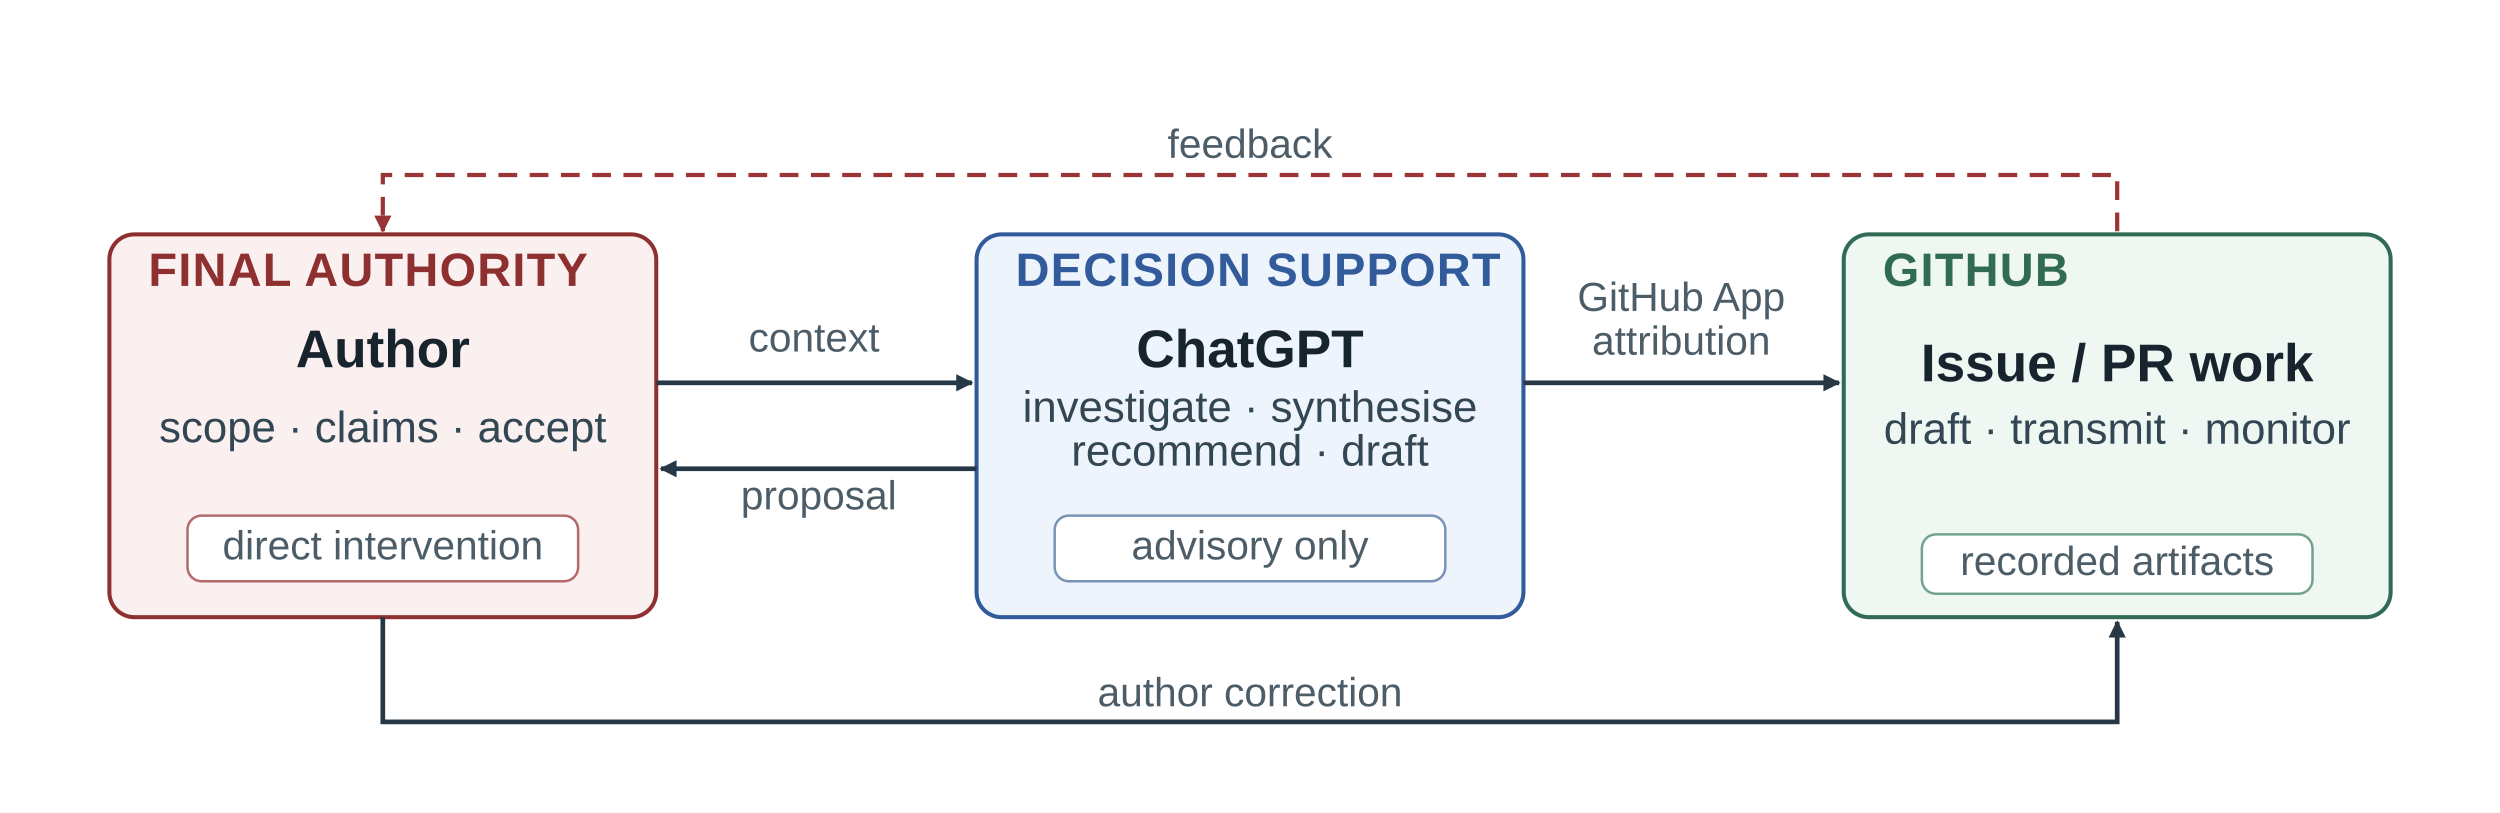
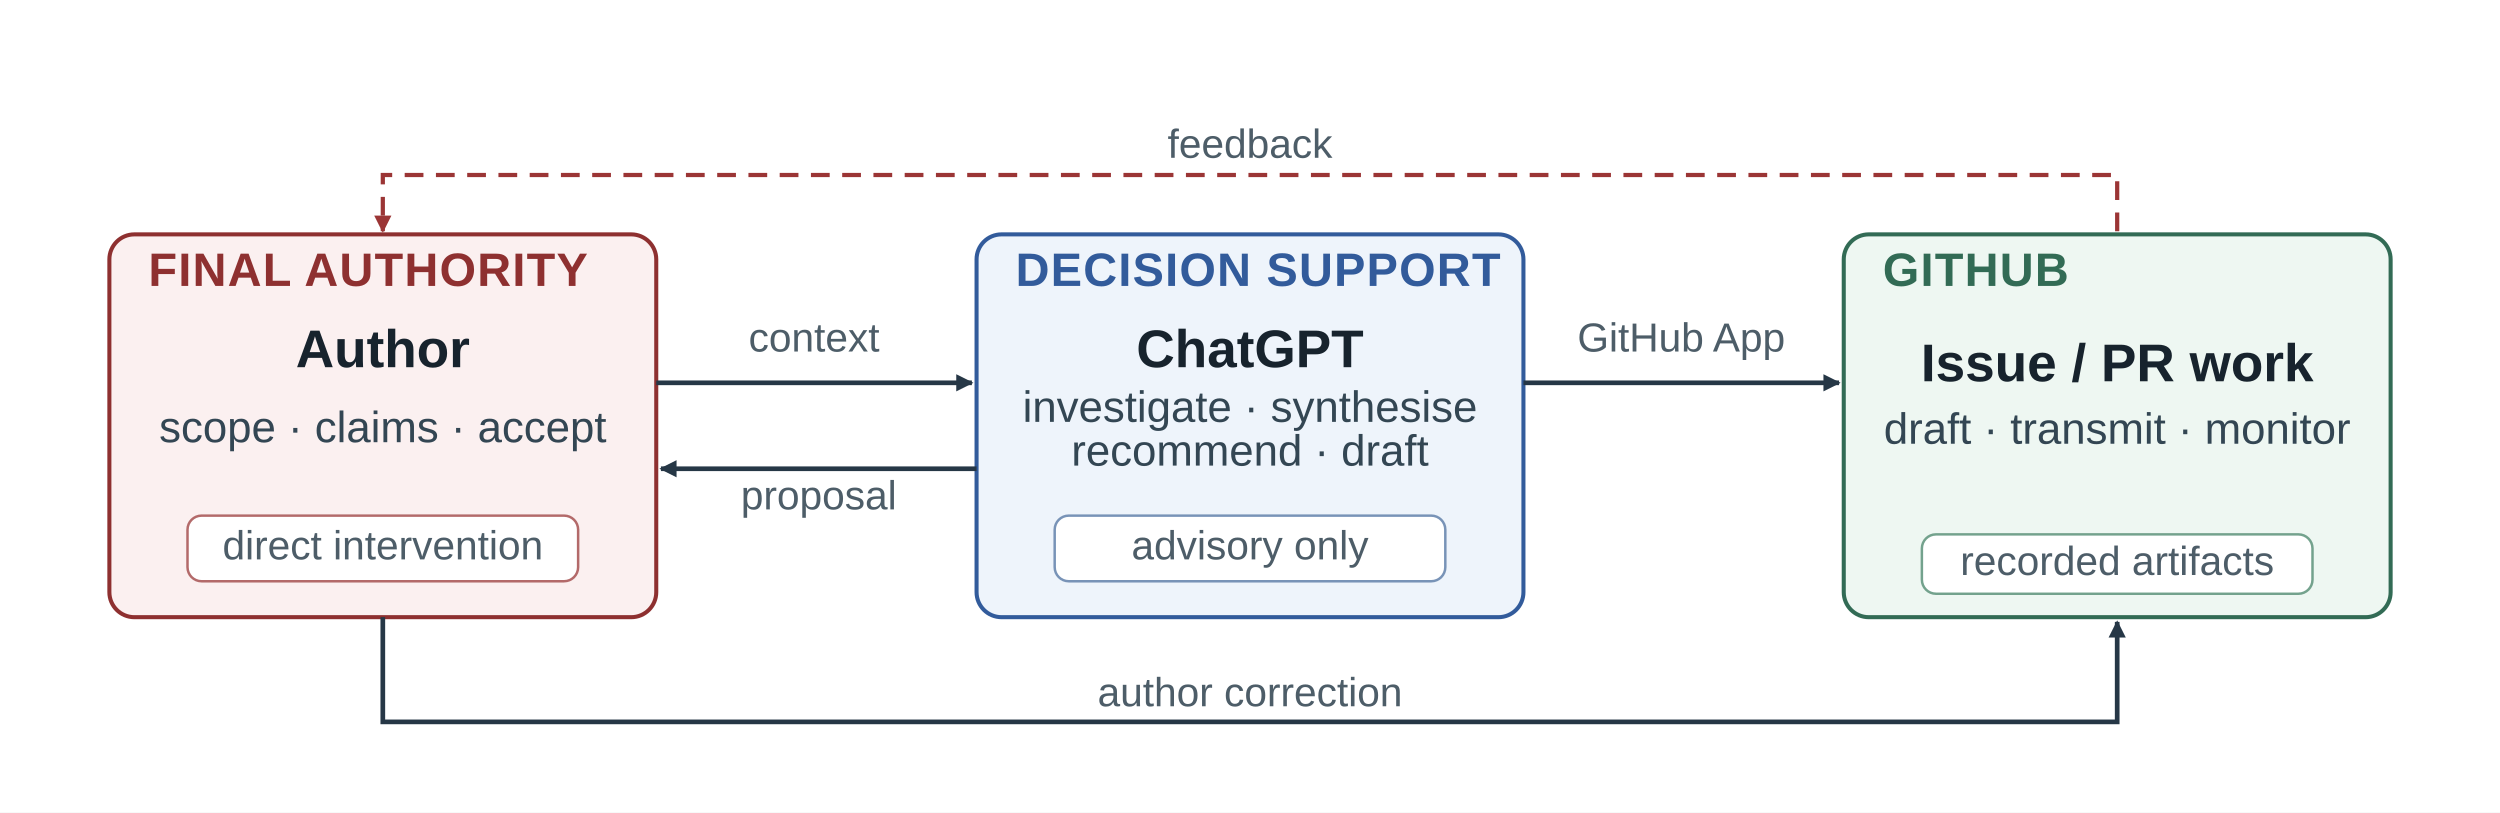
<svg xmlns="http://www.w3.org/2000/svg" width="1600" height="520" viewBox="0 0 1600 520" role="img" aria-labelledby="title desc">
  <defs>
    <marker id="arrow" markerWidth="11" markerHeight="11" refX="10" refY="5.5" orient="auto" markerUnits="userSpaceOnUse">
      <path d="M0,0 L11,5.5 L0,11 Z" fill="#263746" />
    </marker>
    <marker id="feedback" markerWidth="11" markerHeight="11" refX="10" refY="5.5" orient="auto" markerUnits="userSpaceOnUse">
      <path d="M0,0 L11,5.5 L0,11 Z" fill="#9b3535" />
    </marker>
    <style>
      .title { font: 700 32px Arial, Helvetica, sans-serif; fill: #17232d; }
      .layer { font: 700 30px Arial, Helvetica, sans-serif; letter-spacing: 0.8px; }
      .head { font: 700 34px Arial, Helvetica, sans-serif; fill: #17232d; }
      .body { font: 28px Arial, Helvetica, sans-serif; fill: #334653; }
      .small { font: 26px Arial, Helvetica, sans-serif; fill: #4d5d68; }
      .flow { fill: none; stroke: #263746; stroke-width: 3; marker-end: url(#arrow); }
      .return { fill: none; stroke: #9b3535; stroke-width: 2.7; stroke-dasharray: 12 8; marker-end: url(#feedback); }
    </style>
  </defs>
  <rect width="1600" height="520" fill="#ffffff" />
  <rect x="70" y="150" width="350" height="245" rx="16" fill="#fbf0f0" stroke="#8e3030" stroke-width="2.6" />
  <text x="95" y="183" class="layer" fill="#8e3030">FINAL AUTHORITY</text>
  <text x="245" y="235" text-anchor="middle" class="head">Author</text>
  <text x="245" y="283" text-anchor="middle" class="body">scope · claims · accept</text>
  <rect x="120" y="330" width="250" height="42" rx="9" fill="#ffffff" stroke="#b36a6a" stroke-width="1.6" />
  <text x="245" y="358" text-anchor="middle" class="small">direct intervention</text>
  <rect x="625" y="150" width="350" height="245" rx="16" fill="#eef4fb" stroke="#325b9b" stroke-width="2.6" />
  <text x="650" y="183" class="layer" fill="#325b9b">DECISION SUPPORT</text>
  <text x="800" y="235" text-anchor="middle" class="head">ChatGPT</text>
  <text x="800" y="270" text-anchor="middle" class="body">investigate · synthesise</text>
  <text x="800" y="298" text-anchor="middle" class="body">recommend · draft</text>
  <rect x="675" y="330" width="250" height="42" rx="9" fill="#ffffff" stroke="#7893b7" stroke-width="1.6" />
  <text x="800" y="358" text-anchor="middle" class="small">advisory only</text>
  <rect x="1180" y="150" width="350" height="245" rx="16" fill="#eef7f2" stroke="#326b55" stroke-width="2.6" />
  <text x="1205" y="183" class="layer" fill="#326b55">GITHUB</text>
  <text x="1355" y="244" text-anchor="middle" class="head">Issue / PR work</text>
  <text x="1355" y="284" text-anchor="middle" class="body">draft · transmit · monitor</text>
  <rect x="1230" y="342" width="250" height="38" rx="9" fill="#ffffff" stroke="#73a28d" stroke-width="1.6" />
  <text x="1355" y="368" text-anchor="middle" class="small">recorded artifacts</text>
  <path d="M420 245 L622 245" class="flow" />
  <text x="521" y="225" text-anchor="middle" class="small">context</text>
  <path d="M625 300 L423 300" class="flow" />
  <text x="524" y="326" text-anchor="middle" class="small">proposal</text>
  <path d="M975 245 L1177 245" class="flow" />
-   <text x="1076" y="199" text-anchor="middle" class="small">GitHub App</text>
-   <text x="1076" y="227" text-anchor="middle" class="small">attribution</text>
+   <text x="1076" y="225" text-anchor="middle" class="small">GitHub App</text>
  <path d="M245 395 L245 462 L1355 462 L1355 398" class="flow" />
  <text x="800" y="452" text-anchor="middle" class="small">author correction</text>
  <path d="M1355 148 L1355 112 L245 112 L245 148" class="return" />
  <text x="800" y="101" text-anchor="middle" class="small" fill="#8e3030">feedback</text>
</svg>
